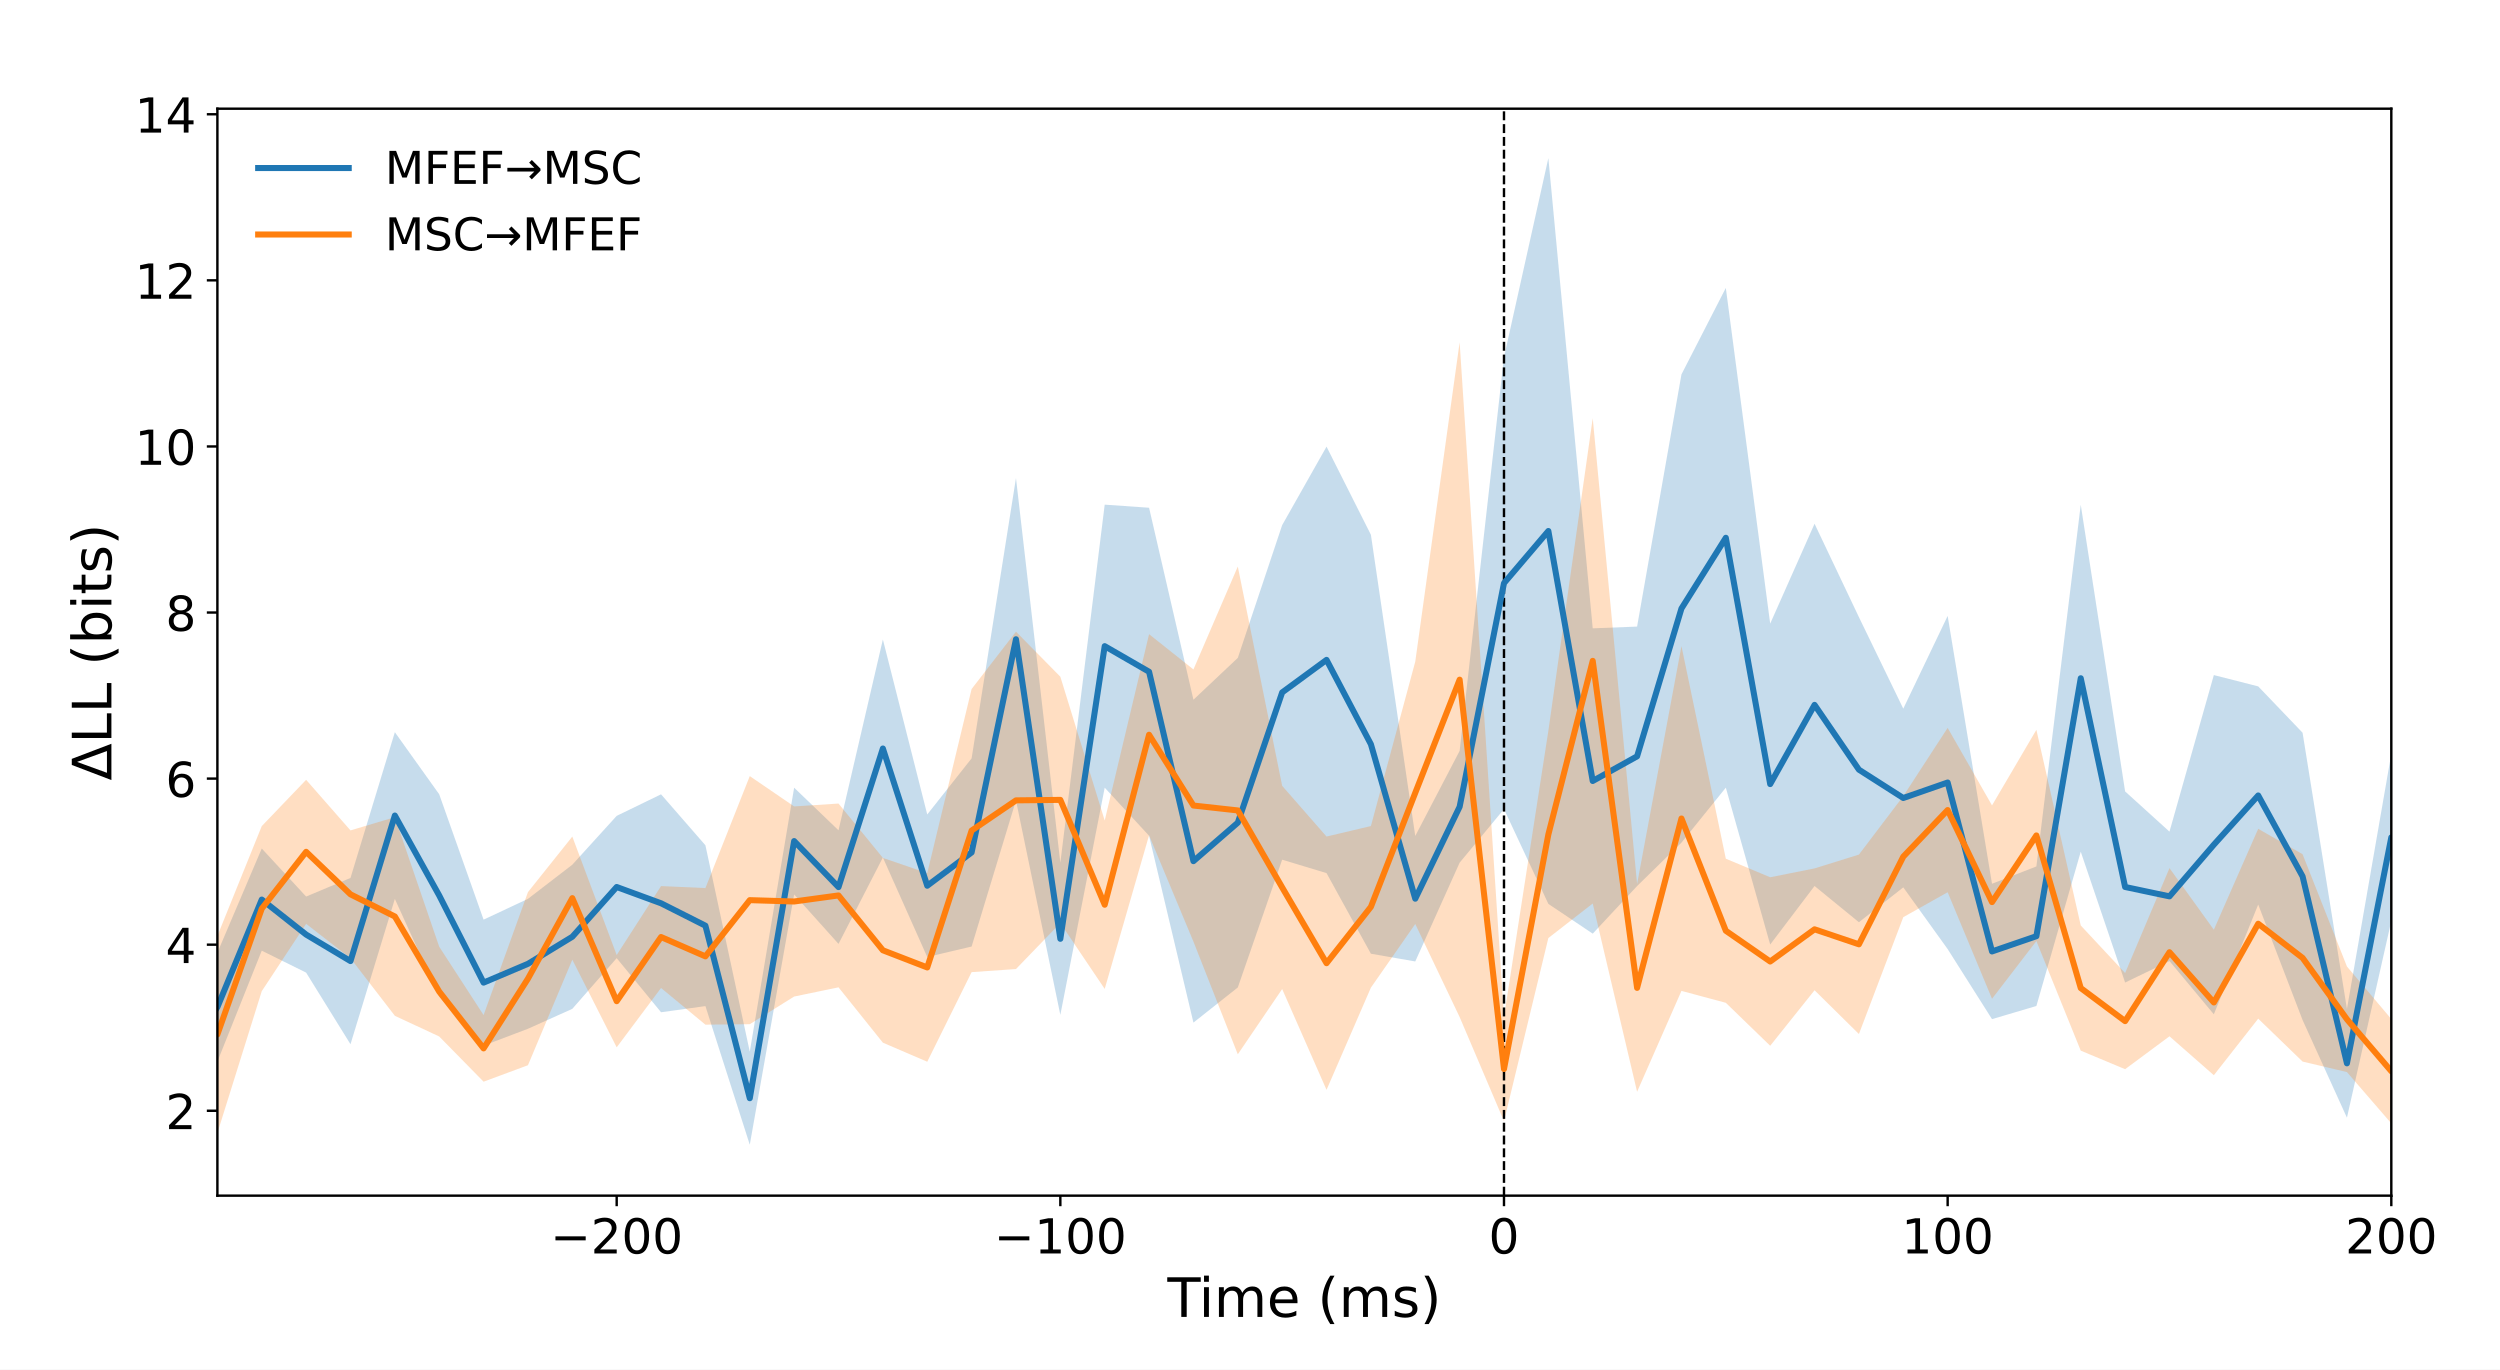
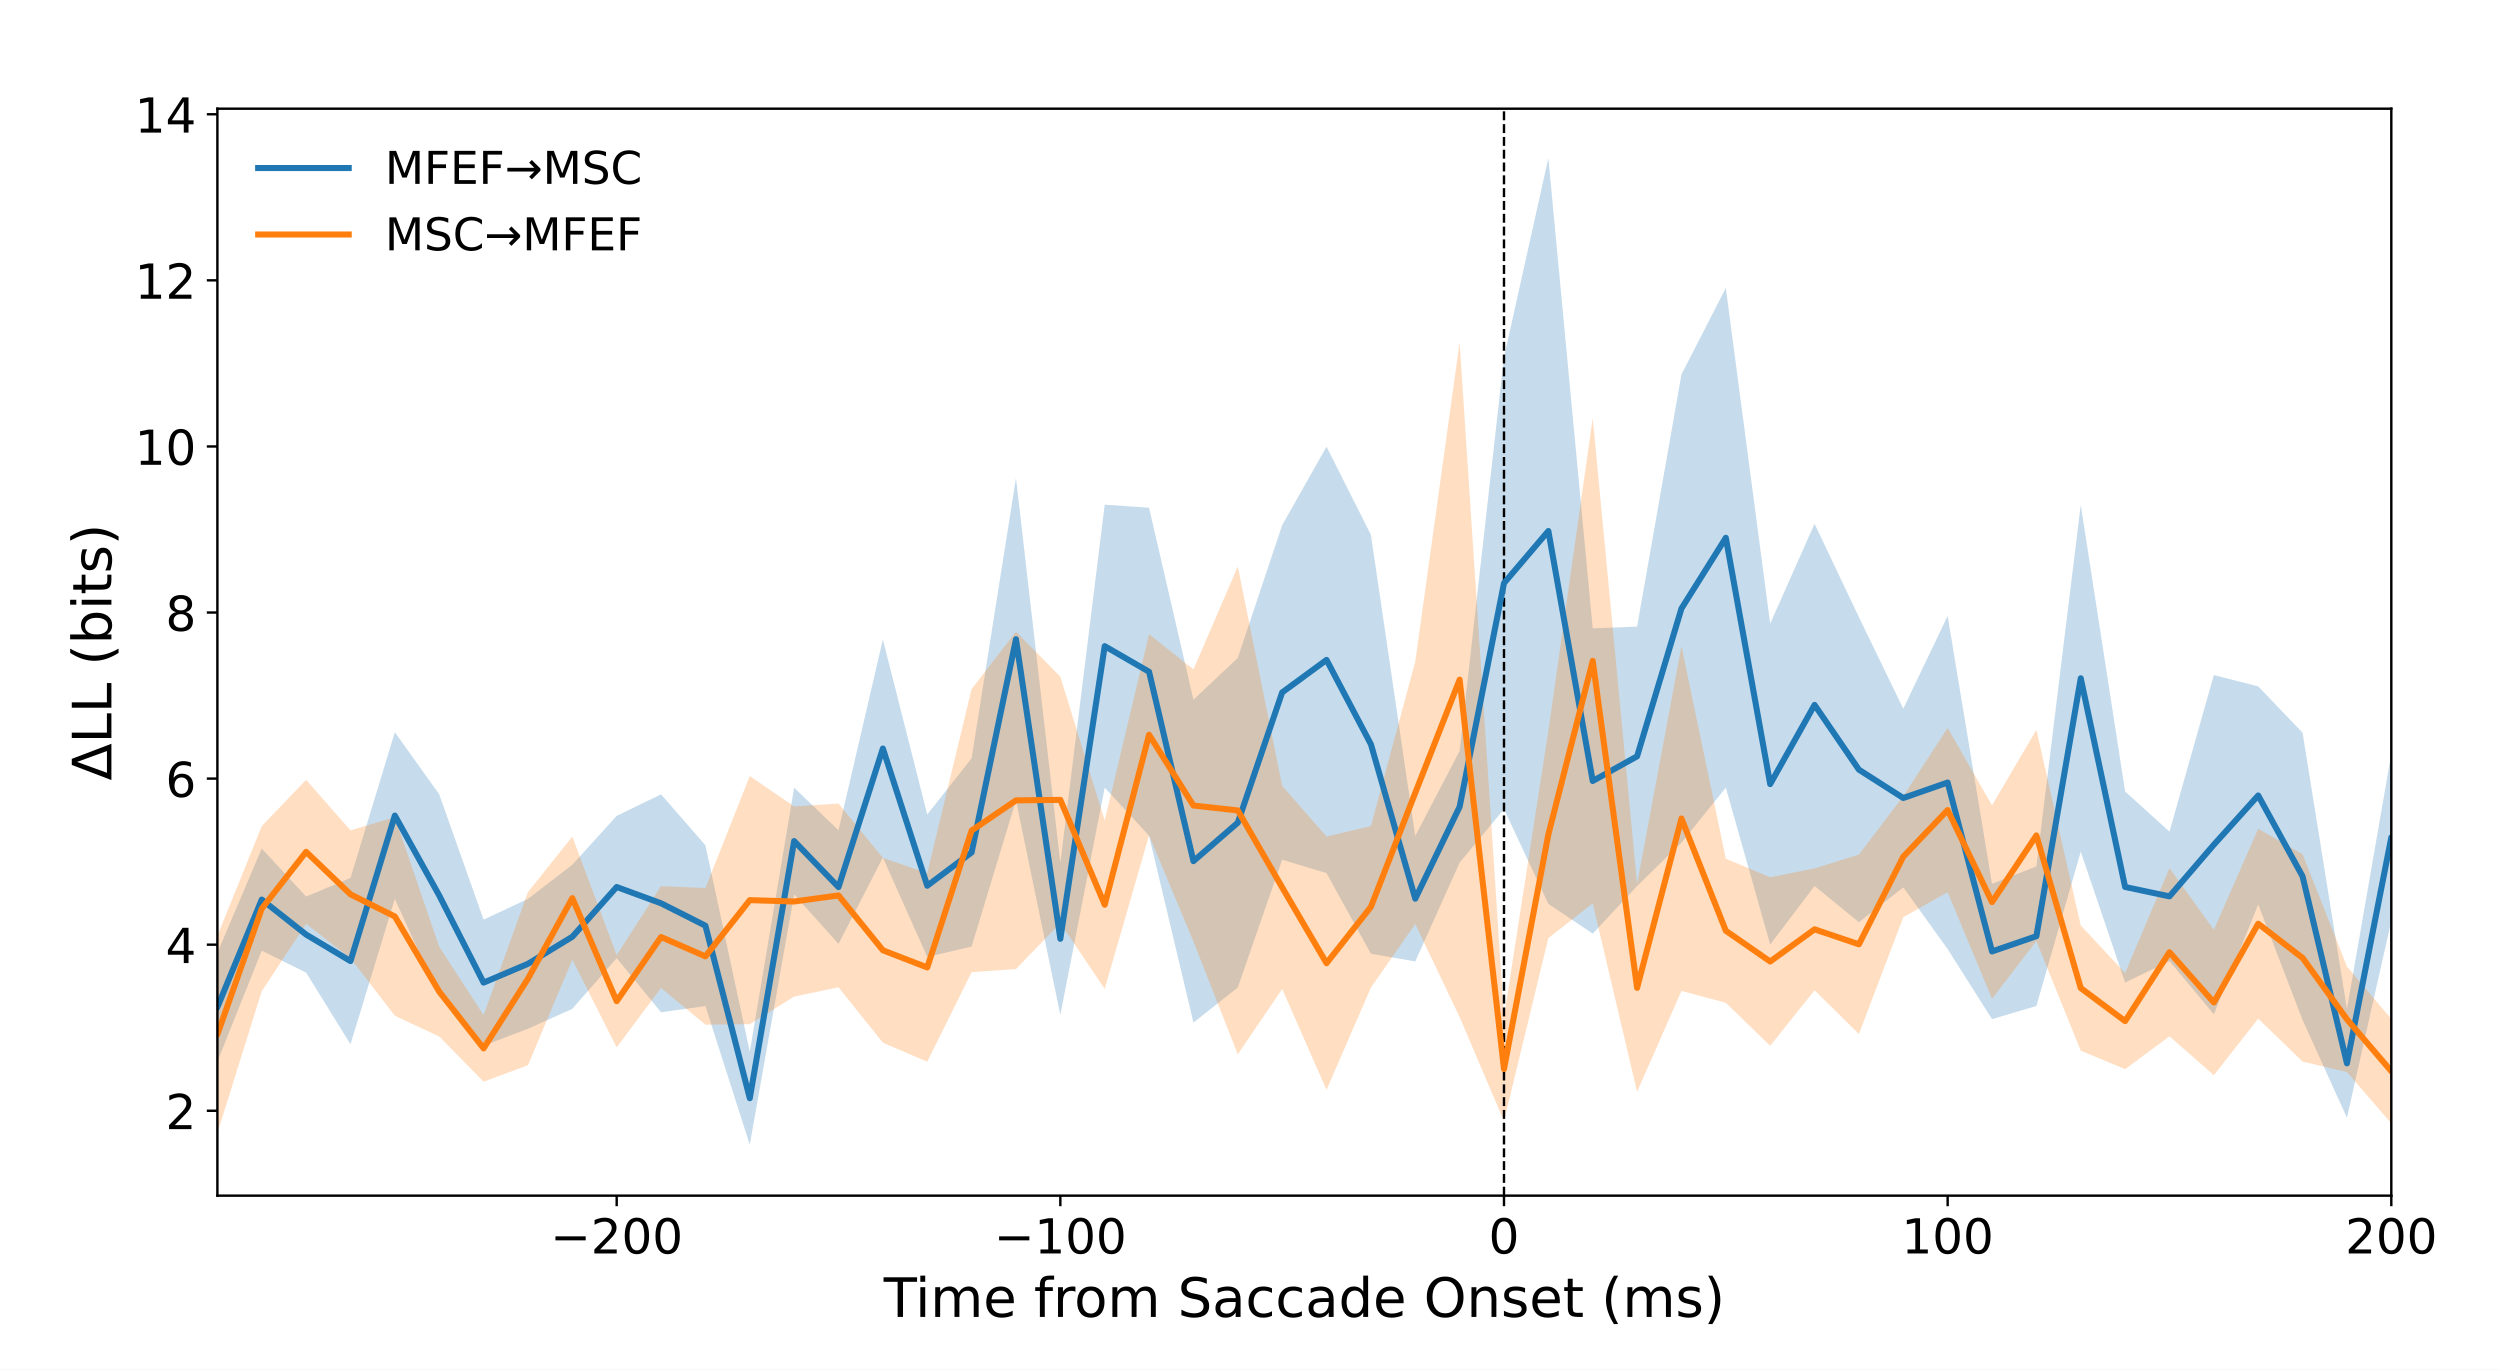
<svg xmlns="http://www.w3.org/2000/svg" xmlns:xlink="http://www.w3.org/1999/xlink" width="828pt" height="453.6pt" viewBox="0 0 828 453.6" version="1.1">
  <defs>
    <style type="text/css">*{stroke-linejoin: round; stroke-linecap: butt}</style>
  </defs>
  <g id="figure_1">
    <g id="patch_1">
      <path d="M 0 453.6  L 828 453.6  L 828 0  L 0 0  z " style="fill: #ffffff" />
    </g>
    <g id="axes_1">
      <g id="patch_2">
        <path d="M 72 396  L 792 396  L 792 36  L 72 36  z " style="fill: #ffffff" />
      </g>
      <g id="PolyCollection_1">
-         <path d="M -1.469 313.749  L -1.469 361.579  L 13.224 374.264  L 27.918 342.219  L 42.612 332.592  L 57.306 369.103  L 72 351.606  L 86.694 314.857  L 101.388 322.129  L 116.082 345.849  L 130.776 297.718  L 145.469 330.099  L 160.163 346.304  L 174.857 340.733  L 189.551 334.129  L 204.245 317.339  L 218.939 335.255  L 233.633 333.221  L 248.327 379.133  L 263.02 296.244  L 277.714 312.619  L 292.408 284.009  L 307.102 316.958  L 321.796 313.496  L 336.49 265.109  L 351.184 336.128  L 365.878 260.875  L 380.571 276.805  L 395.265 338.686  L 409.959 327.05  L 424.653 284.729  L 439.347 289.177  L 454.041 315.873  L 468.735 318.433  L 483.429 285.729  L 498.122 267.97  L 512.816 299.371  L 527.51 309.226  L 542.204 293.463  L 556.898 279.077  L 571.592 260.872  L 586.286 312.835  L 600.98 293.444  L 615.673 305.444  L 630.367 293.894  L 645.061 314.336  L 659.755 337.54  L 674.449 333.182  L 689.143 282.087  L 703.837 325.414  L 718.531 318.314  L 733.224 335.945  L 747.918 299.586  L 762.612 337.835  L 777.306 370.177  L 792 305.013  L 806.694 342.684  L 821.388 316.811  L 836.082 245.679  L 850.776 336.416  L 865.469 330.432  L 880.163 353.928  L 894.857 357.286  L 909.551 365.296  L 924.245 350.708  L 924.245 315.088  L 924.245 315.088  L 909.551 345.463  L 894.857 327.333  L 880.163 314.981  L 865.469 284.643  L 850.776 284.152  L 836.082 171.13  L 821.388 285.88  L 806.694 239.968  L 792 249.678  L 777.306 334.17  L 762.612 242.682  L 747.918 227.33  L 733.224 223.585  L 718.531 275.438  L 703.837 262.117  L 689.143 167.187  L 674.449 286.961  L 659.755 292.695  L 645.061 204.001  L 630.367 234.705  L 615.673 204.393  L 600.98 173.466  L 586.286 206.552  L 571.592 95.36  L 556.898 124.002  L 542.204 207.524  L 527.51 208.104  L 512.816 52.364  L 498.122 118.304  L 483.429 248.691  L 468.735 276.869  L 454.041 177.115  L 439.347 147.928  L 424.653 173.927  L 409.959 217.891  L 395.265 231.745  L 380.571 168.163  L 365.878 167.14  L 351.184 285.73  L 336.49 158.33  L 321.796 251.169  L 307.102 269.758  L 292.408 211.795  L 277.714 274.997  L 263.02 260.887  L 248.327 348.328  L 233.633 279.958  L 218.939 263.078  L 204.245 270.213  L 189.551 286.387  L 174.857 297.698  L 160.163 304.584  L 145.469 263.074  L 130.776 242.499  L 116.082 290.77  L 101.388 296.936  L 86.694 281.02  L 72 315.525  L 57.306 342.362  L 42.612 265.584  L 27.918 283.659  L 13.224 344.935  L -1.469 313.749  z " clip-path="url(#p53ad26cee2)" style="fill: #1f77b4; fill-opacity: 0.25" />
+         <path d="M -1.469 313.749  L -1.469 361.579  L 13.224 374.264  L 27.918 342.219  L 42.612 332.592  L 57.306 369.103  L 72 351.606  L 86.694 314.857  L 101.388 322.129  L 116.082 345.849  L 130.776 297.718  L 145.469 330.099  L 160.163 346.304  L 174.857 340.733  L 189.551 334.129  L 204.245 317.339  L 218.939 335.255  L 233.633 333.221  L 248.327 379.133  L 263.02 296.244  L 277.714 312.619  L 292.408 284.009  L 307.102 316.958  L 321.796 313.496  L 336.49 265.109  L 351.184 336.128  L 365.878 260.875  L 380.571 276.805  L 395.265 338.686  L 409.959 327.05  L 424.653 284.729  L 439.347 289.177  L 454.041 315.873  L 468.735 318.433  L 483.429 285.729  L 498.122 267.97  L 512.816 299.371  L 527.51 309.226  L 542.204 293.463  L 556.898 279.077  L 571.592 260.872  L 586.286 312.835  L 600.98 293.444  L 615.673 305.444  L 630.367 293.894  L 645.061 314.336  L 659.755 337.54  L 674.449 333.182  L 689.143 282.087  L 703.837 325.414  L 718.531 318.314  L 733.224 335.945  L 747.918 299.586  L 762.612 337.835  L 777.306 370.177  L 792 305.013  L 806.694 342.684  L 821.388 316.811  L 836.082 245.679  L 850.776 336.416  L 865.469 330.432  L 880.163 353.928  L 894.857 357.286  L 909.551 365.296  L 924.245 350.708  L 924.245 315.088  L 924.245 315.088  L 909.551 345.463  L 894.857 327.333  L 880.163 314.981  L 865.469 284.643  L 850.776 284.152  L 836.082 171.13  L 821.388 285.88  L 806.694 239.968  L 792 249.678  L 777.306 334.17  L 762.612 242.682  L 747.918 227.33  L 733.224 223.585  L 718.531 275.438  L 703.837 262.117  L 689.143 167.187  L 674.449 286.961  L 659.755 292.695  L 645.061 204.001  L 630.367 234.705  L 615.673 204.393  L 600.98 173.466  L 586.286 206.552  L 571.592 95.36  L 556.898 124.002  L 542.204 207.524  L 527.51 208.104  L 512.816 52.364  L 498.122 118.304  L 483.429 248.691  L 468.735 276.869  L 454.041 177.115  L 439.347 147.928  L 424.653 173.927  L 409.959 217.891  L 395.265 231.745  L 380.571 168.163  L 365.878 167.14  L 351.184 285.73  L 336.49 158.33  L 321.796 251.169  L 307.102 269.758  L 292.408 211.795  L 277.714 274.997  L 263.02 260.887  L 248.327 348.328  L 233.633 279.958  L 218.939 263.078  L 204.245 270.213  L 189.551 286.387  L 174.857 297.698  L 160.163 304.584  L 145.469 263.074  L 130.776 242.499  L 116.082 290.77  L 101.388 296.936  L 86.694 281.02  L 72 315.525  L 57.306 342.362  L 42.612 265.584  L 27.918 283.659  L 13.224 344.935  L -1.469 313.749  z " clip-path="url(#p036142585f)" style="fill: #1f77b4; fill-opacity: 0.25" />
      </g>
      <g id="PolyCollection_2">
-         <path d="M -1.469 310.965  L -1.469 362.622  L 13.224 315.536  L 27.918 314.3  L 42.612 333.854  L 57.306 348.01  L 72 375.25  L 86.694 328.277  L 101.388 305.975  L 116.082 317.375  L 130.776 336.434  L 145.469 343.288  L 160.163 358.256  L 174.857 352.804  L 189.551 317.863  L 204.245 346.875  L 218.939 327.219  L 233.633 339.369  L 248.327 339.216  L 263.02 330.055  L 277.714 327.004  L 292.408 345.33  L 307.102 351.649  L 321.796 321.968  L 336.49 320.947  L 351.184 305.716  L 365.878 327.528  L 380.571 276.66  L 395.265 311.86  L 409.959 349.186  L 424.653 327.57  L 439.347 360.957  L 454.041 327.108  L 468.735 306.028  L 483.429 336.839  L 498.122 371.337  L 512.816 310.681  L 527.51 299.239  L 542.204 361.593  L 556.898 328.184  L 571.592 332.128  L 586.286 346.36  L 600.98 327.973  L 615.673 342.468  L 630.367 303.768  L 645.061 295.505  L 659.755 330.803  L 674.449 311.674  L 689.143 347.973  L 703.837 354.118  L 718.531 343.223  L 733.224 356.112  L 747.918 337.381  L 762.612 351.589  L 777.306 355.074  L 792 372.074  L 806.694 356.034  L 821.388 331.508  L 836.082 353.569  L 850.776 349.134  L 865.469 332.335  L 880.163 352.148  L 894.857 329.33  L 909.551 379.636  L 924.245 361.747  L 924.245 339.016  L 924.245 339.016  L 909.551 358.767  L 894.857 294.45  L 880.163 315.074  L 865.469 257.878  L 850.776 302.407  L 836.082 320.351  L 821.388 276.192  L 806.694 309.282  L 792 337.515  L 777.306 320.102  L 762.612 282.92  L 747.918 274.502  L 733.224 307.92  L 718.531 287.522  L 703.837 322.273  L 689.143 306.512  L 674.449 241.714  L 659.755 266.748  L 645.061 241.072  L 630.367 263.673  L 615.673 283.041  L 600.98 287.612  L 586.286 290.546  L 571.592 284.403  L 556.898 213.992  L 542.204 292.77  L 527.51 138.519  L 512.816 242.055  L 498.122 336.765  L 483.429 113.377  L 468.735 219.138  L 454.041 273.59  L 439.347 277.064  L 424.653 260.262  L 409.959 187.643  L 395.265 221.726  L 380.571 210.037  L 365.878 271.767  L 351.184 224.125  L 336.49 209.212  L 321.796 228.202  L 307.102 289.187  L 292.408 284.138  L 277.714 266.132  L 263.02 267.093  L 248.327 257.042  L 233.633 294.128  L 218.939 293.468  L 204.245 316.308  L 189.551 277.07  L 174.857 295.474  L 160.163 336.192  L 145.469 313.557  L 130.776 270.641  L 116.082 275.032  L 101.388 258.274  L 86.694 273.609  L 72 309.981  L 57.306 283.033  L 42.612 270.86  L 27.918 292.67  L 13.224 214.494  L -1.469 310.965  z " clip-path="url(#p53ad26cee2)" style="fill: #ff7f0e; fill-opacity: 0.25" />
+         <path d="M -1.469 310.965  L -1.469 362.622  L 13.224 315.536  L 27.918 314.3  L 42.612 333.854  L 57.306 348.01  L 72 375.25  L 86.694 328.277  L 101.388 305.975  L 116.082 317.375  L 130.776 336.434  L 145.469 343.288  L 160.163 358.256  L 174.857 352.804  L 189.551 317.863  L 204.245 346.875  L 218.939 327.219  L 233.633 339.369  L 248.327 339.216  L 263.02 330.055  L 277.714 327.004  L 292.408 345.33  L 307.102 351.649  L 321.796 321.968  L 336.49 320.947  L 351.184 305.716  L 365.878 327.528  L 380.571 276.66  L 395.265 311.86  L 409.959 349.186  L 424.653 327.57  L 439.347 360.957  L 454.041 327.108  L 468.735 306.028  L 483.429 336.839  L 498.122 371.337  L 512.816 310.681  L 527.51 299.239  L 542.204 361.593  L 556.898 328.184  L 571.592 332.128  L 586.286 346.36  L 600.98 327.973  L 615.673 342.468  L 630.367 303.768  L 645.061 295.505  L 659.755 330.803  L 674.449 311.674  L 689.143 347.973  L 703.837 354.118  L 718.531 343.223  L 733.224 356.112  L 747.918 337.381  L 762.612 351.589  L 777.306 355.074  L 792 372.074  L 806.694 356.034  L 821.388 331.508  L 836.082 353.569  L 850.776 349.134  L 865.469 332.335  L 880.163 352.148  L 894.857 329.33  L 909.551 379.636  L 924.245 361.747  L 924.245 339.016  L 924.245 339.016  L 909.551 358.767  L 894.857 294.45  L 880.163 315.074  L 865.469 257.878  L 850.776 302.407  L 836.082 320.351  L 821.388 276.192  L 806.694 309.282  L 792 337.515  L 777.306 320.102  L 762.612 282.92  L 747.918 274.502  L 733.224 307.92  L 718.531 287.522  L 703.837 322.273  L 689.143 306.512  L 674.449 241.714  L 659.755 266.748  L 645.061 241.072  L 630.367 263.673  L 615.673 283.041  L 600.98 287.612  L 586.286 290.546  L 571.592 284.403  L 556.898 213.992  L 542.204 292.77  L 527.51 138.519  L 512.816 242.055  L 498.122 336.765  L 483.429 113.377  L 468.735 219.138  L 454.041 273.59  L 439.347 277.064  L 424.653 260.262  L 409.959 187.643  L 395.265 221.726  L 380.571 210.037  L 365.878 271.767  L 351.184 224.125  L 336.49 209.212  L 321.796 228.202  L 307.102 289.187  L 292.408 284.138  L 277.714 266.132  L 263.02 267.093  L 248.327 257.042  L 233.633 294.128  L 218.939 293.468  L 204.245 316.308  L 189.551 277.07  L 174.857 295.474  L 160.163 336.192  L 145.469 313.557  L 130.776 270.641  L 116.082 275.032  L 101.388 258.274  L 86.694 273.609  L 72 309.981  L 57.306 283.033  L 42.612 270.86  L 27.918 292.67  L 13.224 214.494  L -1.469 310.965  z " clip-path="url(#p036142585f)" style="fill: #ff7f0e; fill-opacity: 0.25" />
      </g>
      <g id="matplotlib.axis_1">
        <g id="xtick_1">
          <g id="line2d_1">
            <defs>
-               <path id="m1688662631" d="M 0 0  L 0 3.5  " style="stroke: #000000; stroke-width: 0.8" />
-             </defs>
-             <g>
-               <use xlink:href="#m1688662631" x="204.245" y="396" style="stroke: #000000; stroke-width: 0.8" />
+               <path id="m9d367b44d8" d="M 0 0  L 0 3.5  " style="stroke: #000000; stroke-width: 0.8" />
+             </defs>
+             <g>
+               <use xlink:href="#m9d367b44d8" x="204.245" y="396" style="stroke: #000000; stroke-width: 0.8" />
            </g>
          </g>
          <g id="text_1">
            <g transform="translate(182.2711 415.1575) scale(0.16 -0.16)">
              <defs>
                <path id="DejaVuSans-2212" d="M 678 2272  L 4684 2272  L 4684 1741  L 678 1741  L 678 2272  z " transform="scale(0.015625)" />
                <path id="DejaVuSans-32" d="M 1228 531  L 3431 531  L 3431 0  L 469 0  L 469 531  Q 828 903 1448 1529  Q 2069 2156 2228 2338  Q 2531 2678 2651 2914  Q 2772 3150 2772 3378  Q 2772 3750 2511 3984  Q 2250 4219 1831 4219  Q 1534 4219 1204 4116  Q 875 4013 500 3803  L 500 4441  Q 881 4594 1212 4672  Q 1544 4750 1819 4750  Q 2544 4750 2975 4387  Q 3406 4025 3406 3419  Q 3406 3131 3298 2873  Q 3191 2616 2906 2266  Q 2828 2175 2409 1742  Q 1991 1309 1228 531  z " transform="scale(0.015625)" />
                <path id="DejaVuSans-30" d="M 2034 4250  Q 1547 4250 1301 3770  Q 1056 3291 1056 2328  Q 1056 1369 1301 889  Q 1547 409 2034 409  Q 2525 409 2770 889  Q 3016 1369 3016 2328  Q 3016 3291 2770 3770  Q 2525 4250 2034 4250  z M 2034 4750  Q 2819 4750 3233 4129  Q 3647 3509 3647 2328  Q 3647 1150 3233 529  Q 2819 -91 2034 -91  Q 1250 -91 836 529  Q 422 1150 422 2328  Q 422 3509 836 4129  Q 1250 4750 2034 4750  z " transform="scale(0.015625)" />
              </defs>
              <use xlink:href="#DejaVuSans-2212" />
              <use xlink:href="#DejaVuSans-32" x="83.789" />
              <use xlink:href="#DejaVuSans-30" x="147.412" />
              <use xlink:href="#DejaVuSans-30" x="211.035" />
            </g>
          </g>
        </g>
        <g id="xtick_2">
          <g id="line2d_2">
            <g>
-               <use xlink:href="#m1688662631" x="351.184" y="396" style="stroke: #000000; stroke-width: 0.8" />
+               <use xlink:href="#m9d367b44d8" x="351.184" y="396" style="stroke: #000000; stroke-width: 0.8" />
            </g>
          </g>
          <g id="text_2">
            <g transform="translate(329.2099 415.1575) scale(0.16 -0.16)">
              <defs>
                <path id="DejaVuSans-31" d="M 794 531  L 1825 531  L 1825 4091  L 703 3866  L 703 4441  L 1819 4666  L 2450 4666  L 2450 531  L 3481 531  L 3481 0  L 794 0  L 794 531  z " transform="scale(0.015625)" />
              </defs>
              <use xlink:href="#DejaVuSans-2212" />
              <use xlink:href="#DejaVuSans-31" x="83.789" />
              <use xlink:href="#DejaVuSans-30" x="147.412" />
              <use xlink:href="#DejaVuSans-30" x="211.035" />
            </g>
          </g>
        </g>
        <g id="xtick_3">
          <g id="line2d_3">
            <g>
-               <use xlink:href="#m1688662631" x="498.122" y="396" style="stroke: #000000; stroke-width: 0.8" />
+               <use xlink:href="#m9d367b44d8" x="498.122" y="396" style="stroke: #000000; stroke-width: 0.8" />
            </g>
          </g>
          <g id="text_3">
            <g transform="translate(493.0324 415.1575) scale(0.16 -0.16)">
              <use xlink:href="#DejaVuSans-30" />
            </g>
          </g>
        </g>
        <g id="xtick_4">
          <g id="line2d_4">
            <g>
-               <use xlink:href="#m1688662631" x="645.061" y="396" style="stroke: #000000; stroke-width: 0.8" />
+               <use xlink:href="#m9d367b44d8" x="645.061" y="396" style="stroke: #000000; stroke-width: 0.8" />
            </g>
          </g>
          <g id="text_4">
            <g transform="translate(629.7912 415.1575) scale(0.16 -0.16)">
              <use xlink:href="#DejaVuSans-31" />
              <use xlink:href="#DejaVuSans-30" x="63.623" />
              <use xlink:href="#DejaVuSans-30" x="127.246" />
            </g>
          </g>
        </g>
        <g id="xtick_5">
          <g id="line2d_5">
            <g>
-               <use xlink:href="#m1688662631" x="792" y="396" style="stroke: #000000; stroke-width: 0.8" />
+               <use xlink:href="#m9d367b44d8" x="792" y="396" style="stroke: #000000; stroke-width: 0.8" />
            </g>
          </g>
          <g id="text_5">
            <g transform="translate(776.73 415.1575) scale(0.16 -0.16)">
              <use xlink:href="#DejaVuSans-32" />
              <use xlink:href="#DejaVuSans-30" x="63.623" />
              <use xlink:href="#DejaVuSans-30" x="127.246" />
            </g>
          </g>
        </g>
        <g id="text_6">
-           <g transform="translate(386.6414 436.1622) scale(0.18 -0.18)">
+           <g transform="translate(292.6856 436.1622) scale(0.18 -0.18)">
            <defs>
              <path id="DejaVuSans-54" d="M -19 4666  L 3928 4666  L 3928 4134  L 2272 4134  L 2272 0  L 1638 0  L 1638 4134  L -19 4134  L -19 4666  z " transform="scale(0.015625)" />
              <path id="DejaVuSans-69" d="M 603 3500  L 1178 3500  L 1178 0  L 603 0  L 603 3500  z M 603 4863  L 1178 4863  L 1178 4134  L 603 4134  L 603 4863  z " transform="scale(0.015625)" />
              <path id="DejaVuSans-6d" d="M 3328 2828  Q 3544 3216 3844 3400  Q 4144 3584 4550 3584  Q 5097 3584 5394 3201  Q 5691 2819 5691 2113  L 5691 0  L 5113 0  L 5113 2094  Q 5113 2597 4934 2840  Q 4756 3084 4391 3084  Q 3944 3084 3684 2787  Q 3425 2491 3425 1978  L 3425 0  L 2847 0  L 2847 2094  Q 2847 2600 2669 2842  Q 2491 3084 2119 3084  Q 1678 3084 1418 2786  Q 1159 2488 1159 1978  L 1159 0  L 581 0  L 581 3500  L 1159 3500  L 1159 2956  Q 1356 3278 1631 3431  Q 1906 3584 2284 3584  Q 2666 3584 2933 3390  Q 3200 3197 3328 2828  z " transform="scale(0.015625)" />
              <path id="DejaVuSans-65" d="M 3597 1894  L 3597 1613  L 953 1613  Q 991 1019 1311 708  Q 1631 397 2203 397  Q 2534 397 2845 478  Q 3156 559 3463 722  L 3463 178  Q 3153 47 2828 -22  Q 2503 -91 2169 -91  Q 1331 -91 842 396  Q 353 884 353 1716  Q 353 2575 817 3079  Q 1281 3584 2069 3584  Q 2775 3584 3186 3129  Q 3597 2675 3597 1894  z M 3022 2063  Q 3016 2534 2758 2815  Q 2500 3097 2075 3097  Q 1594 3097 1305 2825  Q 1016 2553 972 2059  L 3022 2063  z " transform="scale(0.015625)" />
              <path id="DejaVuSans-20" transform="scale(0.015625)" />
+               <path id="DejaVuSans-66" d="M 2375 4863  L 2375 4384  L 1825 4384  Q 1516 4384 1395 4259  Q 1275 4134 1275 3809  L 1275 3500  L 2222 3500  L 2222 3053  L 1275 3053  L 1275 0  L 697 0  L 697 3053  L 147 3053  L 147 3500  L 697 3500  L 697 3744  Q 697 4328 969 4595  Q 1241 4863 1831 4863  L 2375 4863  z " transform="scale(0.015625)" />
+               <path id="DejaVuSans-72" d="M 2631 2963  Q 2534 3019 2420 3045  Q 2306 3072 2169 3072  Q 1681 3072 1420 2755  Q 1159 2438 1159 1844  L 1159 0  L 581 0  L 581 3500  L 1159 3500  L 1159 2956  Q 1341 3275 1631 3429  Q 1922 3584 2338 3584  Q 2397 3584 2469 3576  Q 2541 3569 2628 3553  L 2631 2963  z " transform="scale(0.015625)" />
+               <path id="DejaVuSans-6f" d="M 1959 3097  Q 1497 3097 1228 2736  Q 959 2375 959 1747  Q 959 1119 1226 758  Q 1494 397 1959 397  Q 2419 397 2687 759  Q 2956 1122 2956 1747  Q 2956 2369 2687 2733  Q 2419 3097 1959 3097  z M 1959 3584  Q 2709 3584 3137 3096  Q 3566 2609 3566 1747  Q 3566 888 3137 398  Q 2709 -91 1959 -91  Q 1206 -91 779 398  Q 353 888 353 1747  Q 353 2609 779 3096  Q 1206 3584 1959 3584  z " transform="scale(0.015625)" />
+               <path id="DejaVuSans-53" d="M 3425 4513  L 3425 3897  Q 3066 4069 2747 4153  Q 2428 4238 2131 4238  Q 1616 4238 1336 4038  Q 1056 3838 1056 3469  Q 1056 3159 1242 3001  Q 1428 2844 1947 2747  L 2328 2669  Q 3034 2534 3370 2195  Q 3706 1856 3706 1288  Q 3706 609 3251 259  Q 2797 -91 1919 -91  Q 1588 -91 1214 -16  Q 841 59 441 206  L 441 856  Q 825 641 1194 531  Q 1563 422 1919 422  Q 2459 422 2753 634  Q 3047 847 3047 1241  Q 3047 1584 2836 1778  Q 2625 1972 2144 2069  L 1759 2144  Q 1053 2284 737 2584  Q 422 2884 422 3419  Q 422 4038 858 4394  Q 1294 4750 2059 4750  Q 2388 4750 2728 4690  Q 3069 4631 3425 4513  z " transform="scale(0.015625)" />
+               <path id="DejaVuSans-61" d="M 2194 1759  Q 1497 1759 1228 1600  Q 959 1441 959 1056  Q 959 750 1161 570  Q 1363 391 1709 391  Q 2188 391 2477 730  Q 2766 1069 2766 1631  L 2766 1759  L 2194 1759  z M 3341 1997  L 3341 0  L 2766 0  L 2766 531  Q 2569 213 2275 61  Q 1981 -91 1556 -91  Q 1019 -91 701 211  Q 384 513 384 1019  Q 384 1609 779 1909  Q 1175 2209 1959 2209  L 2766 2209  L 2766 2266  Q 2766 2663 2505 2880  Q 2244 3097 1772 3097  Q 1472 3097 1187 3025  Q 903 2953 641 2809  L 641 3341  Q 956 3463 1253 3523  Q 1550 3584 1831 3584  Q 2591 3584 2966 3190  Q 3341 2797 3341 1997  z " transform="scale(0.015625)" />
+               <path id="DejaVuSans-63" d="M 3122 3366  L 3122 2828  Q 2878 2963 2633 3030  Q 2388 3097 2138 3097  Q 1578 3097 1268 2742  Q 959 2388 959 1747  Q 959 1106 1268 751  Q 1578 397 2138 397  Q 2388 397 2633 464  Q 2878 531 3122 666  L 3122 134  Q 2881 22 2623 -34  Q 2366 -91 2075 -91  Q 1284 -91 818 406  Q 353 903 353 1747  Q 353 2603 823 3093  Q 1294 3584 2113 3584  Q 2378 3584 2631 3529  Q 2884 3475 3122 3366  z " transform="scale(0.015625)" />
+               <path id="DejaVuSans-64" d="M 2906 2969  L 2906 4863  L 3481 4863  L 3481 0  L 2906 0  L 2906 525  Q 2725 213 2448 61  Q 2172 -91 1784 -91  Q 1150 -91 751 415  Q 353 922 353 1747  Q 353 2572 751 3078  Q 1150 3584 1784 3584  Q 2172 3584 2448 3432  Q 2725 3281 2906 2969  z M 947 1747  Q 947 1113 1208 752  Q 1469 391 1925 391  Q 2381 391 2643 752  Q 2906 1113 2906 1747  Q 2906 2381 2643 2742  Q 2381 3103 1925 3103  Q 1469 3103 1208 2742  Q 947 2381 947 1747  z " transform="scale(0.015625)" />
+               <path id="DejaVuSans-4f" d="M 2522 4238  Q 1834 4238 1429 3725  Q 1025 3213 1025 2328  Q 1025 1447 1429 934  Q 1834 422 2522 422  Q 3209 422 3611 934  Q 4013 1447 4013 2328  Q 4013 3213 3611 3725  Q 3209 4238 2522 4238  z M 2522 4750  Q 3503 4750 4090 4092  Q 4678 3434 4678 2328  Q 4678 1225 4090 567  Q 3503 -91 2522 -91  Q 1538 -91 948 565  Q 359 1222 359 2328  Q 359 3434 948 4092  Q 1538 4750 2522 4750  z " transform="scale(0.015625)" />
+               <path id="DejaVuSans-6e" d="M 3513 2113  L 3513 0  L 2938 0  L 2938 2094  Q 2938 2591 2744 2837  Q 2550 3084 2163 3084  Q 1697 3084 1428 2787  Q 1159 2491 1159 1978  L 1159 0  L 581 0  L 581 3500  L 1159 3500  L 1159 2956  Q 1366 3272 1645 3428  Q 1925 3584 2291 3584  Q 2894 3584 3203 3211  Q 3513 2838 3513 2113  z " transform="scale(0.015625)" />
+               <path id="DejaVuSans-73" d="M 2834 3397  L 2834 2853  Q 2591 2978 2328 3040  Q 2066 3103 1784 3103  Q 1356 3103 1142 2972  Q 928 2841 928 2578  Q 928 2378 1081 2264  Q 1234 2150 1697 2047  L 1894 2003  Q 2506 1872 2764 1633  Q 3022 1394 3022 966  Q 3022 478 2636 193  Q 2250 -91 1575 -91  Q 1294 -91 989 -36  Q 684 19 347 128  L 347 722  Q 666 556 975 473  Q 1284 391 1588 391  Q 1994 391 2212 530  Q 2431 669 2431 922  Q 2431 1156 2273 1281  Q 2116 1406 1581 1522  L 1381 1569  Q 847 1681 609 1914  Q 372 2147 372 2553  Q 372 3047 722 3315  Q 1072 3584 1716 3584  Q 2034 3584 2315 3537  Q 2597 3491 2834 3397  z " transform="scale(0.015625)" />
+               <path id="DejaVuSans-74" d="M 1172 4494  L 1172 3500  L 2356 3500  L 2356 3053  L 1172 3053  L 1172 1153  Q 1172 725 1289 603  Q 1406 481 1766 481  L 2356 481  L 2356 0  L 1766 0  Q 1100 0 847 248  Q 594 497 594 1153  L 594 3053  L 172 3053  L 172 3500  L 594 3500  L 594 4494  L 1172 4494  z " transform="scale(0.015625)" />
              <path id="DejaVuSans-28" d="M 1984 4856  Q 1566 4138 1362 3434  Q 1159 2731 1159 2009  Q 1159 1288 1364 580  Q 1569 -128 1984 -844  L 1484 -844  Q 1016 -109 783 600  Q 550 1309 550 2009  Q 550 2706 781 3412  Q 1013 4119 1484 4856  L 1984 4856  z " transform="scale(0.015625)" />
-               <path id="DejaVuSans-73" d="M 2834 3397  L 2834 2853  Q 2591 2978 2328 3040  Q 2066 3103 1784 3103  Q 1356 3103 1142 2972  Q 928 2841 928 2578  Q 928 2378 1081 2264  Q 1234 2150 1697 2047  L 1894 2003  Q 2506 1872 2764 1633  Q 3022 1394 3022 966  Q 3022 478 2636 193  Q 2250 -91 1575 -91  Q 1294 -91 989 -36  Q 684 19 347 128  L 347 722  Q 666 556 975 473  Q 1284 391 1588 391  Q 1994 391 2212 530  Q 2431 669 2431 922  Q 2431 1156 2273 1281  Q 2116 1406 1581 1522  L 1381 1569  Q 847 1681 609 1914  Q 372 2147 372 2553  Q 372 3047 722 3315  Q 1072 3584 1716 3584  Q 2034 3584 2315 3537  Q 2597 3491 2834 3397  z " transform="scale(0.015625)" />
              <path id="DejaVuSans-29" d="M 513 4856  L 1013 4856  Q 1481 4119 1714 3412  Q 1947 2706 1947 2009  Q 1947 1309 1714 600  Q 1481 -109 1013 -844  L 513 -844  Q 928 -128 1133 580  Q 1338 1288 1338 2009  Q 1338 2731 1133 3434  Q 928 4138 513 4856  z " transform="scale(0.015625)" />
            </defs>
            <use xlink:href="#DejaVuSans-54" />
            <use xlink:href="#DejaVuSans-69" x="57.959" />
            <use xlink:href="#DejaVuSans-6d" x="85.742" />
            <use xlink:href="#DejaVuSans-65" x="183.154" />
            <use xlink:href="#DejaVuSans-20" x="244.678" />
-             <use xlink:href="#DejaVuSans-28" x="276.465" />
-             <use xlink:href="#DejaVuSans-6d" x="315.479" />
-             <use xlink:href="#DejaVuSans-73" x="412.891" />
-             <use xlink:href="#DejaVuSans-29" x="464.99" />
+             <use xlink:href="#DejaVuSans-66" x="276.465" />
+             <use xlink:href="#DejaVuSans-72" x="311.67" />
+             <use xlink:href="#DejaVuSans-6f" x="350.533" />
+             <use xlink:href="#DejaVuSans-6d" x="411.715" />
+             <use xlink:href="#DejaVuSans-20" x="509.127" />
+             <use xlink:href="#DejaVuSans-53" x="540.914" />
+             <use xlink:href="#DejaVuSans-61" x="604.391" />
+             <use xlink:href="#DejaVuSans-63" x="665.67" />
+             <use xlink:href="#DejaVuSans-63" x="720.65" />
+             <use xlink:href="#DejaVuSans-61" x="775.631" />
+             <use xlink:href="#DejaVuSans-64" x="836.91" />
+             <use xlink:href="#DejaVuSans-65" x="900.387" />
+             <use xlink:href="#DejaVuSans-20" x="961.91" />
+             <use xlink:href="#DejaVuSans-4f" x="993.697" />
+             <use xlink:href="#DejaVuSans-6e" x="1072.408" />
+             <use xlink:href="#DejaVuSans-73" x="1135.787" />
+             <use xlink:href="#DejaVuSans-65" x="1187.887" />
+             <use xlink:href="#DejaVuSans-74" x="1249.41" />
+             <use xlink:href="#DejaVuSans-20" x="1288.619" />
+             <use xlink:href="#DejaVuSans-28" x="1320.406" />
+             <use xlink:href="#DejaVuSans-6d" x="1359.42" />
+             <use xlink:href="#DejaVuSans-73" x="1456.832" />
+             <use xlink:href="#DejaVuSans-29" x="1508.932" />
          </g>
        </g>
      </g>
      <g id="matplotlib.axis_2">
        <g id="ytick_1">
          <g id="line2d_6">
            <defs>
-               <path id="m1c5232ca57" d="M 0 0  L -3.5 0  " style="stroke: #000000; stroke-width: 0.8" />
-             </defs>
-             <g>
-               <use xlink:href="#m1c5232ca57" x="72" y="367.888" style="stroke: #000000; stroke-width: 0.8" />
+               <path id="m6cddc860d0" d="M 0 0  L -3.5 0  " style="stroke: #000000; stroke-width: 0.8" />
+             </defs>
+             <g>
+               <use xlink:href="#m6cddc860d0" x="72" y="367.888" style="stroke: #000000; stroke-width: 0.8" />
            </g>
          </g>
          <g id="text_7">
            <g transform="translate(54.82 373.9665) scale(0.16 -0.16)">
              <use xlink:href="#DejaVuSans-32" />
            </g>
          </g>
        </g>
        <g id="ytick_2">
          <g id="line2d_7">
            <g>
-               <use xlink:href="#m1c5232ca57" x="72" y="312.881" style="stroke: #000000; stroke-width: 0.8" />
+               <use xlink:href="#m6cddc860d0" x="72" y="312.881" style="stroke: #000000; stroke-width: 0.8" />
            </g>
          </g>
          <g id="text_8">
            <g transform="translate(54.82 318.9597) scale(0.16 -0.16)">
              <defs>
                <path id="DejaVuSans-34" d="M 2419 4116  L 825 1625  L 2419 1625  L 2419 4116  z M 2253 4666  L 3047 4666  L 3047 1625  L 3713 1625  L 3713 1100  L 3047 1100  L 3047 0  L 2419 0  L 2419 1100  L 313 1100  L 313 1709  L 2253 4666  z " transform="scale(0.015625)" />
              </defs>
              <use xlink:href="#DejaVuSans-34" />
            </g>
          </g>
        </g>
        <g id="ytick_3">
          <g id="line2d_8">
            <g>
-               <use xlink:href="#m1c5232ca57" x="72" y="257.874" style="stroke: #000000; stroke-width: 0.8" />
+               <use xlink:href="#m6cddc860d0" x="72" y="257.874" style="stroke: #000000; stroke-width: 0.8" />
            </g>
          </g>
          <g id="text_9">
            <g transform="translate(54.82 263.9529) scale(0.16 -0.16)">
              <defs>
                <path id="DejaVuSans-36" d="M 2113 2584  Q 1688 2584 1439 2293  Q 1191 2003 1191 1497  Q 1191 994 1439 701  Q 1688 409 2113 409  Q 2538 409 2786 701  Q 3034 994 3034 1497  Q 3034 2003 2786 2293  Q 2538 2584 2113 2584  z M 3366 4563  L 3366 3988  Q 3128 4100 2886 4159  Q 2644 4219 2406 4219  Q 1781 4219 1451 3797  Q 1122 3375 1075 2522  Q 1259 2794 1537 2939  Q 1816 3084 2150 3084  Q 2853 3084 3261 2657  Q 3669 2231 3669 1497  Q 3669 778 3244 343  Q 2819 -91 2113 -91  Q 1303 -91 875 529  Q 447 1150 447 2328  Q 447 3434 972 4092  Q 1497 4750 2381 4750  Q 2619 4750 2861 4703  Q 3103 4656 3366 4563  z " transform="scale(0.015625)" />
              </defs>
              <use xlink:href="#DejaVuSans-36" />
            </g>
          </g>
        </g>
        <g id="ytick_4">
          <g id="line2d_9">
            <g>
-               <use xlink:href="#m1c5232ca57" x="72" y="202.867" style="stroke: #000000; stroke-width: 0.8" />
+               <use xlink:href="#m6cddc860d0" x="72" y="202.867" style="stroke: #000000; stroke-width: 0.8" />
            </g>
          </g>
          <g id="text_10">
            <g transform="translate(54.82 208.9461) scale(0.16 -0.16)">
              <defs>
                <path id="DejaVuSans-38" d="M 2034 2216  Q 1584 2216 1326 1975  Q 1069 1734 1069 1313  Q 1069 891 1326 650  Q 1584 409 2034 409  Q 2484 409 2743 651  Q 3003 894 3003 1313  Q 3003 1734 2745 1975  Q 2488 2216 2034 2216  z M 1403 2484  Q 997 2584 770 2862  Q 544 3141 544 3541  Q 544 4100 942 4425  Q 1341 4750 2034 4750  Q 2731 4750 3128 4425  Q 3525 4100 3525 3541  Q 3525 3141 3298 2862  Q 3072 2584 2669 2484  Q 3125 2378 3379 2068  Q 3634 1759 3634 1313  Q 3634 634 3220 271  Q 2806 -91 2034 -91  Q 1263 -91 848 271  Q 434 634 434 1313  Q 434 1759 690 2068  Q 947 2378 1403 2484  z M 1172 3481  Q 1172 3119 1398 2916  Q 1625 2713 2034 2713  Q 2441 2713 2670 2916  Q 2900 3119 2900 3481  Q 2900 3844 2670 4047  Q 2441 4250 2034 4250  Q 1625 4250 1398 4047  Q 1172 3844 1172 3481  z " transform="scale(0.015625)" />
              </defs>
              <use xlink:href="#DejaVuSans-38" />
            </g>
          </g>
        </g>
        <g id="ytick_5">
          <g id="line2d_10">
            <g>
-               <use xlink:href="#m1c5232ca57" x="72" y="147.861" style="stroke: #000000; stroke-width: 0.8" />
+               <use xlink:href="#m6cddc860d0" x="72" y="147.861" style="stroke: #000000; stroke-width: 0.8" />
            </g>
          </g>
          <g id="text_11">
            <g transform="translate(44.64 153.9393) scale(0.16 -0.16)">
              <use xlink:href="#DejaVuSans-31" />
              <use xlink:href="#DejaVuSans-30" x="63.623" />
            </g>
          </g>
        </g>
        <g id="ytick_6">
          <g id="line2d_11">
            <g>
-               <use xlink:href="#m1c5232ca57" x="72" y="92.854" style="stroke: #000000; stroke-width: 0.8" />
+               <use xlink:href="#m6cddc860d0" x="72" y="92.854" style="stroke: #000000; stroke-width: 0.8" />
            </g>
          </g>
          <g id="text_12">
            <g transform="translate(44.64 98.93246) scale(0.16 -0.16)">
              <use xlink:href="#DejaVuSans-31" />
              <use xlink:href="#DejaVuSans-32" x="63.623" />
            </g>
          </g>
        </g>
        <g id="ytick_7">
          <g id="line2d_12">
            <g>
-               <use xlink:href="#m1c5232ca57" x="72" y="37.847" style="stroke: #000000; stroke-width: 0.8" />
+               <use xlink:href="#m6cddc860d0" x="72" y="37.847" style="stroke: #000000; stroke-width: 0.8" />
            </g>
          </g>
          <g id="text_13">
            <g transform="translate(44.64 43.92565) scale(0.16 -0.16)">
              <use xlink:href="#DejaVuSans-31" />
              <use xlink:href="#DejaVuSans-34" x="63.623" />
            </g>
          </g>
        </g>
        <g id="text_14">
          <g transform="translate(36.89656 258.4997) rotate(-90) scale(0.18 -0.18)">
            <defs>
              <path id="DejaVuSans-394" d="M 2188 4044  L 906 525  L 3472 525  L 2188 4044  z M 50 0  L 1831 4666  L 2547 4666  L 4325 0  L 50 0  z " transform="scale(0.015625)" />
              <path id="DejaVuSans-4c" d="M 628 4666  L 1259 4666  L 1259 531  L 3531 531  L 3531 0  L 628 0  L 628 4666  z " transform="scale(0.015625)" />
              <path id="DejaVuSans-62" d="M 3116 1747  Q 3116 2381 2855 2742  Q 2594 3103 2138 3103  Q 1681 3103 1420 2742  Q 1159 2381 1159 1747  Q 1159 1113 1420 752  Q 1681 391 2138 391  Q 2594 391 2855 752  Q 3116 1113 3116 1747  z M 1159 2969  Q 1341 3281 1617 3432  Q 1894 3584 2278 3584  Q 2916 3584 3314 3078  Q 3713 2572 3713 1747  Q 3713 922 3314 415  Q 2916 -91 2278 -91  Q 1894 -91 1617 61  Q 1341 213 1159 525  L 1159 0  L 581 0  L 581 4863  L 1159 4863  L 1159 2969  z " transform="scale(0.015625)" />
-               <path id="DejaVuSans-74" d="M 1172 4494  L 1172 3500  L 2356 3500  L 2356 3053  L 1172 3053  L 1172 1153  Q 1172 725 1289 603  Q 1406 481 1766 481  L 2356 481  L 2356 0  L 1766 0  Q 1100 0 847 248  Q 594 497 594 1153  L 594 3053  L 172 3053  L 172 3500  L 594 3500  L 594 4494  L 1172 4494  z " transform="scale(0.015625)" />
            </defs>
            <use xlink:href="#DejaVuSans-394" />
            <use xlink:href="#DejaVuSans-4c" x="68.408" />
            <use xlink:href="#DejaVuSans-4c" x="124.121" />
            <use xlink:href="#DejaVuSans-20" x="179.834" />
            <use xlink:href="#DejaVuSans-28" x="211.621" />
            <use xlink:href="#DejaVuSans-62" x="250.635" />
            <use xlink:href="#DejaVuSans-69" x="314.111" />
            <use xlink:href="#DejaVuSans-74" x="341.895" />
            <use xlink:href="#DejaVuSans-73" x="381.104" />
            <use xlink:href="#DejaVuSans-29" x="433.203" />
          </g>
        </g>
      </g>
      <g id="line2d_13">
-         <path d="M 498.122 396  L 498.122 36  " clip-path="url(#p53ad26cee2)" style="fill: none; stroke-dasharray: 2.96,1.28; stroke-dashoffset: 0; stroke: #000000; stroke-width: 0.8" />
+         <path d="M 498.122 396  L 498.122 36  " clip-path="url(#p036142585f)" style="fill: none; stroke-dasharray: 2.96,1.28; stroke-dashoffset: 0; stroke: #000000; stroke-width: 0.8" />
      </g>
      <g id="line2d_14">
-         <path d="M -1 338.365  L 13.224 359.6  L 27.918 312.939  L 42.612 299.088  L 57.306 355.733  L 72 333.566  L 86.694 297.938  L 101.388 309.533  L 116.082 318.31  L 130.776 270.108  L 145.469 296.587  L 160.163 325.444  L 174.857 319.216  L 189.551 310.258  L 204.245 293.776  L 218.939 299.167  L 233.633 306.589  L 248.327 363.731  L 263.02 278.566  L 277.714 293.808  L 292.408 247.902  L 307.102 293.358  L 321.796 282.333  L 336.49 211.719  L 351.184 310.929  L 365.878 214.007  L 380.571 222.484  L 395.265 285.216  L 409.959 272.471  L 424.653 229.328  L 439.347 218.553  L 454.041 246.494  L 468.735 297.651  L 483.429 267.21  L 498.122 193.137  L 512.816 175.867  L 527.51 258.665  L 542.204 250.493  L 556.898 201.54  L 571.592 178.116  L 586.286 259.693  L 600.98 233.455  L 615.673 254.918  L 630.367 264.299  L 645.061 259.169  L 659.755 315.117  L 674.449 310.072  L 689.143 224.637  L 703.837 293.766  L 718.531 296.876  L 733.224 279.765  L 747.918 263.458  L 762.612 290.258  L 777.306 352.174  L 792 277.346  L 806.694 291.326  L 821.388 301.345  L 829 253.197  " clip-path="url(#p53ad26cee2)" style="fill: none; stroke: #1f77b4; stroke-width: 2; stroke-linecap: square" />
+         <path d="M -1 338.365  L 13.224 359.6  L 27.918 312.939  L 42.612 299.088  L 57.306 355.733  L 72 333.566  L 86.694 297.938  L 101.388 309.533  L 116.082 318.31  L 130.776 270.108  L 145.469 296.587  L 160.163 325.444  L 174.857 319.216  L 189.551 310.258  L 204.245 293.776  L 218.939 299.167  L 233.633 306.589  L 248.327 363.731  L 263.02 278.566  L 277.714 293.808  L 292.408 247.902  L 307.102 293.358  L 321.796 282.333  L 336.49 211.719  L 351.184 310.929  L 365.878 214.007  L 380.571 222.484  L 395.265 285.216  L 409.959 272.471  L 424.653 229.328  L 439.347 218.553  L 454.041 246.494  L 468.735 297.651  L 483.429 267.21  L 498.122 193.137  L 512.816 175.867  L 527.51 258.665  L 542.204 250.493  L 556.898 201.54  L 571.592 178.116  L 586.286 259.693  L 600.98 233.455  L 615.673 254.918  L 630.367 264.299  L 645.061 259.169  L 659.755 315.117  L 674.449 310.072  L 689.143 224.637  L 703.837 293.766  L 718.531 296.876  L 733.224 279.765  L 747.918 263.458  L 762.612 290.258  L 777.306 352.174  L 792 277.346  L 806.694 291.326  L 821.388 301.345  L 829 253.197  " clip-path="url(#p036142585f)" style="fill: none; stroke: #1f77b4; stroke-width: 2; stroke-linecap: square" />
      </g>
      <g id="line2d_15">
-         <path d="M -1 334.5  L 13.224 265.015  L 27.918 303.485  L 42.612 302.357  L 57.306 315.522  L 72 342.616  L 86.694 300.943  L 101.388 282.124  L 116.082 296.203  L 130.776 303.538  L 145.469 328.423  L 160.163 347.224  L 174.857 324.139  L 189.551 297.466  L 204.245 331.592  L 218.939 310.344  L 233.633 316.748  L 248.327 298.129  L 263.02 298.574  L 277.714 296.568  L 292.408 314.734  L 307.102 320.418  L 321.796 275.085  L 336.49 265.08  L 351.184 264.92  L 365.878 299.648  L 380.571 243.349  L 395.265 266.793  L 409.959 268.414  L 424.653 293.916  L 439.347 319.011  L 454.041 300.349  L 468.735 262.583  L 483.429 225.108  L 498.122 354.051  L 512.816 276.368  L 527.51 218.879  L 542.204 327.182  L 556.898 271.088  L 571.592 308.266  L 586.286 318.453  L 600.98 307.793  L 615.673 312.755  L 630.367 283.72  L 645.061 268.289  L 659.755 298.776  L 674.449 276.694  L 689.143 327.242  L 703.837 338.195  L 718.531 315.373  L 733.224 332.016  L 747.918 305.942  L 762.612 317.254  L 777.306 337.588  L 792 354.794  L 806.694 332.658  L 821.388 303.85  L 829 321.003  " clip-path="url(#p53ad26cee2)" style="fill: none; stroke: #ff7f0e; stroke-width: 2; stroke-linecap: square" />
+         <path d="M -1 334.5  L 13.224 265.015  L 27.918 303.485  L 42.612 302.357  L 57.306 315.522  L 72 342.616  L 86.694 300.943  L 101.388 282.124  L 116.082 296.203  L 130.776 303.538  L 145.469 328.423  L 160.163 347.224  L 174.857 324.139  L 189.551 297.466  L 204.245 331.592  L 218.939 310.344  L 233.633 316.748  L 248.327 298.129  L 263.02 298.574  L 277.714 296.568  L 292.408 314.734  L 307.102 320.418  L 321.796 275.085  L 336.49 265.08  L 351.184 264.92  L 365.878 299.648  L 380.571 243.349  L 395.265 266.793  L 409.959 268.414  L 424.653 293.916  L 439.347 319.011  L 454.041 300.349  L 468.735 262.583  L 483.429 225.108  L 498.122 354.051  L 512.816 276.368  L 527.51 218.879  L 542.204 327.182  L 556.898 271.088  L 571.592 308.266  L 586.286 318.453  L 600.98 307.793  L 615.673 312.755  L 630.367 283.72  L 645.061 268.289  L 659.755 298.776  L 674.449 276.694  L 689.143 327.242  L 703.837 338.195  L 718.531 315.373  L 733.224 332.016  L 747.918 305.942  L 762.612 317.254  L 777.306 337.588  L 792 354.794  L 806.694 332.658  L 821.388 303.85  L 829 321.003  " clip-path="url(#p036142585f)" style="fill: none; stroke: #ff7f0e; stroke-width: 2; stroke-linecap: square" />
      </g>
      <g id="patch_3">
        <path d="M 72 396  L 72 36  " style="fill: none; stroke: #000000; stroke-width: 0.8; stroke-linejoin: miter; stroke-linecap: square" />
      </g>
      <g id="patch_4">
        <path d="M 792 396  L 792 36  " style="fill: none; stroke: #000000; stroke-width: 0.8; stroke-linejoin: miter; stroke-linecap: square" />
      </g>
      <g id="patch_5">
        <path d="M 72 396  L 792 396  " style="fill: none; stroke: #000000; stroke-width: 0.8; stroke-linejoin: miter; stroke-linecap: square" />
      </g>
      <g id="patch_6">
        <path d="M 72 36  L 792 36  " style="fill: none; stroke: #000000; stroke-width: 0.8; stroke-linejoin: miter; stroke-linecap: square" />
      </g>
      <g id="legend_1">
        <g id="line2d_16">
          <path d="M 85.5 55.648  L 100.5 55.648  L 115.5 55.648  " style="fill: none; stroke: #1f77b4; stroke-width: 2; stroke-linecap: square" />
        </g>
        <g id="text_15">
          <g transform="translate(127.5 60.89766) scale(0.15 -0.15)">
            <defs>
              <path id="DejaVuSans-4d" d="M 628 4666  L 1569 4666  L 2759 1491  L 3956 4666  L 4897 4666  L 4897 0  L 4281 0  L 4281 4097  L 3078 897  L 2444 897  L 1241 4097  L 1241 0  L 628 0  L 628 4666  z " transform="scale(0.015625)" />
              <path id="DejaVuSans-46" d="M 628 4666  L 3309 4666  L 3309 4134  L 1259 4134  L 1259 2759  L 3109 2759  L 3109 2228  L 1259 2228  L 1259 0  L 628 0  L 628 4666  z " transform="scale(0.015625)" />
              <path id="DejaVuSans-45" d="M 628 4666  L 3578 4666  L 3578 4134  L 1259 4134  L 1259 2753  L 3481 2753  L 3481 2222  L 1259 2222  L 1259 531  L 3634 531  L 3634 0  L 628 0  L 628 4666  z " transform="scale(0.015625)" />
              <path id="DejaVuSans-2192" d="M 5050 2147  L 5050 1866  L 3822 638  L 3447 1013  L 4175 1741  L 366 1741  L 366 2272  L 4175 2272  L 3447 3000  L 3822 3375  L 5050 2147  z " transform="scale(0.015625)" />
-               <path id="DejaVuSans-53" d="M 3425 4513  L 3425 3897  Q 3066 4069 2747 4153  Q 2428 4238 2131 4238  Q 1616 4238 1336 4038  Q 1056 3838 1056 3469  Q 1056 3159 1242 3001  Q 1428 2844 1947 2747  L 2328 2669  Q 3034 2534 3370 2195  Q 3706 1856 3706 1288  Q 3706 609 3251 259  Q 2797 -91 1919 -91  Q 1588 -91 1214 -16  Q 841 59 441 206  L 441 856  Q 825 641 1194 531  Q 1563 422 1919 422  Q 2459 422 2753 634  Q 3047 847 3047 1241  Q 3047 1584 2836 1778  Q 2625 1972 2144 2069  L 1759 2144  Q 1053 2284 737 2584  Q 422 2884 422 3419  Q 422 4038 858 4394  Q 1294 4750 2059 4750  Q 2388 4750 2728 4690  Q 3069 4631 3425 4513  z " transform="scale(0.015625)" />
              <path id="DejaVuSans-43" d="M 4122 4306  L 4122 3641  Q 3803 3938 3442 4084  Q 3081 4231 2675 4231  Q 1875 4231 1450 3742  Q 1025 3253 1025 2328  Q 1025 1406 1450 917  Q 1875 428 2675 428  Q 3081 428 3442 575  Q 3803 722 4122 1019  L 4122 359  Q 3791 134 3420 21  Q 3050 -91 2638 -91  Q 1578 -91 968 557  Q 359 1206 359 2328  Q 359 3453 968 4101  Q 1578 4750 2638 4750  Q 3056 4750 3426 4639  Q 3797 4528 4122 4306  z " transform="scale(0.015625)" />
            </defs>
            <use xlink:href="#DejaVuSans-4d" />
            <use xlink:href="#DejaVuSans-46" x="86.279" />
            <use xlink:href="#DejaVuSans-45" x="143.799" />
            <use xlink:href="#DejaVuSans-46" x="206.982" />
            <use xlink:href="#DejaVuSans-2192" x="264.502" />
            <use xlink:href="#DejaVuSans-4d" x="348.291" />
            <use xlink:href="#DejaVuSans-53" x="434.57" />
            <use xlink:href="#DejaVuSans-43" x="498.047" />
          </g>
        </g>
        <g id="line2d_17">
          <path d="M 85.5 77.665  L 100.5 77.665  L 115.5 77.665  " style="fill: none; stroke: #ff7f0e; stroke-width: 2; stroke-linecap: square" />
        </g>
        <g id="text_16">
          <g transform="translate(127.5 82.91484) scale(0.15 -0.15)">
            <use xlink:href="#DejaVuSans-4d" />
            <use xlink:href="#DejaVuSans-53" x="86.279" />
            <use xlink:href="#DejaVuSans-43" x="149.756" />
            <use xlink:href="#DejaVuSans-2192" x="219.58" />
            <use xlink:href="#DejaVuSans-4d" x="303.369" />
            <use xlink:href="#DejaVuSans-46" x="389.648" />
            <use xlink:href="#DejaVuSans-45" x="447.168" />
            <use xlink:href="#DejaVuSans-46" x="510.352" />
          </g>
        </g>
      </g>
    </g>
  </g>
  <defs>
-     <clipPath id="p53ad26cee2">
+     <clipPath id="p036142585f">
      <rect x="72" y="36" width="720" height="360" />
    </clipPath>
  </defs>
</svg>
